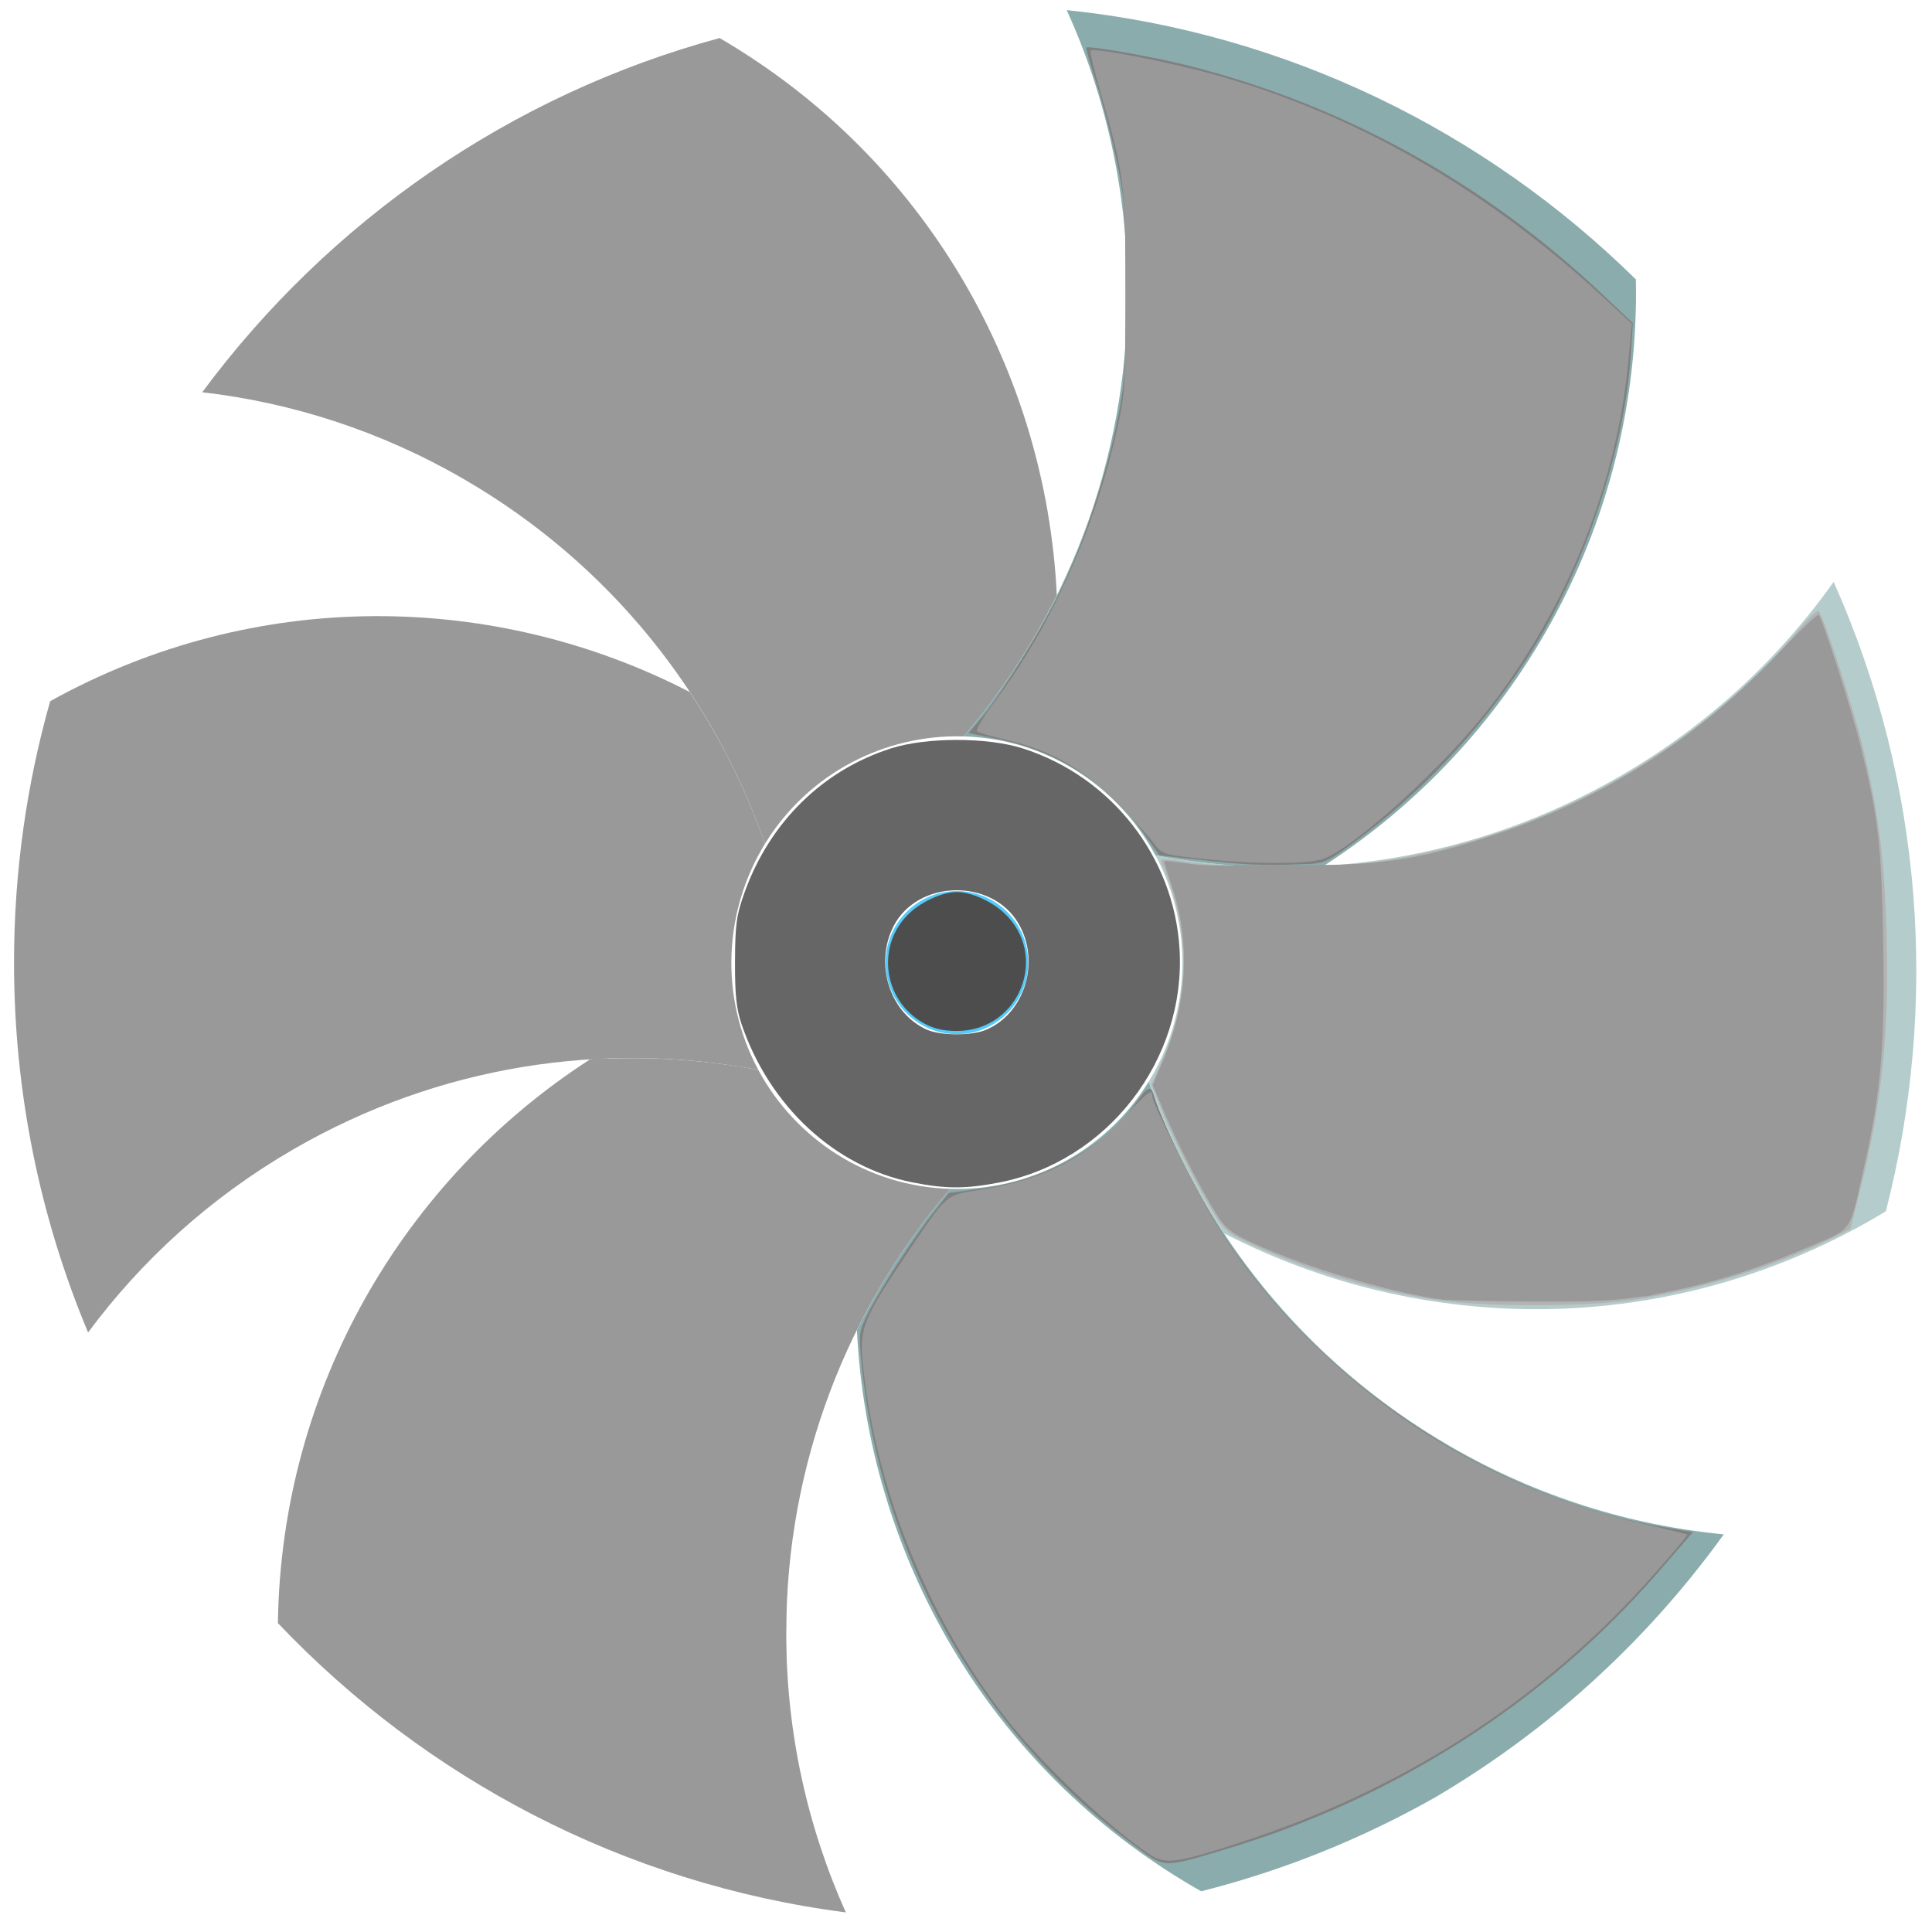
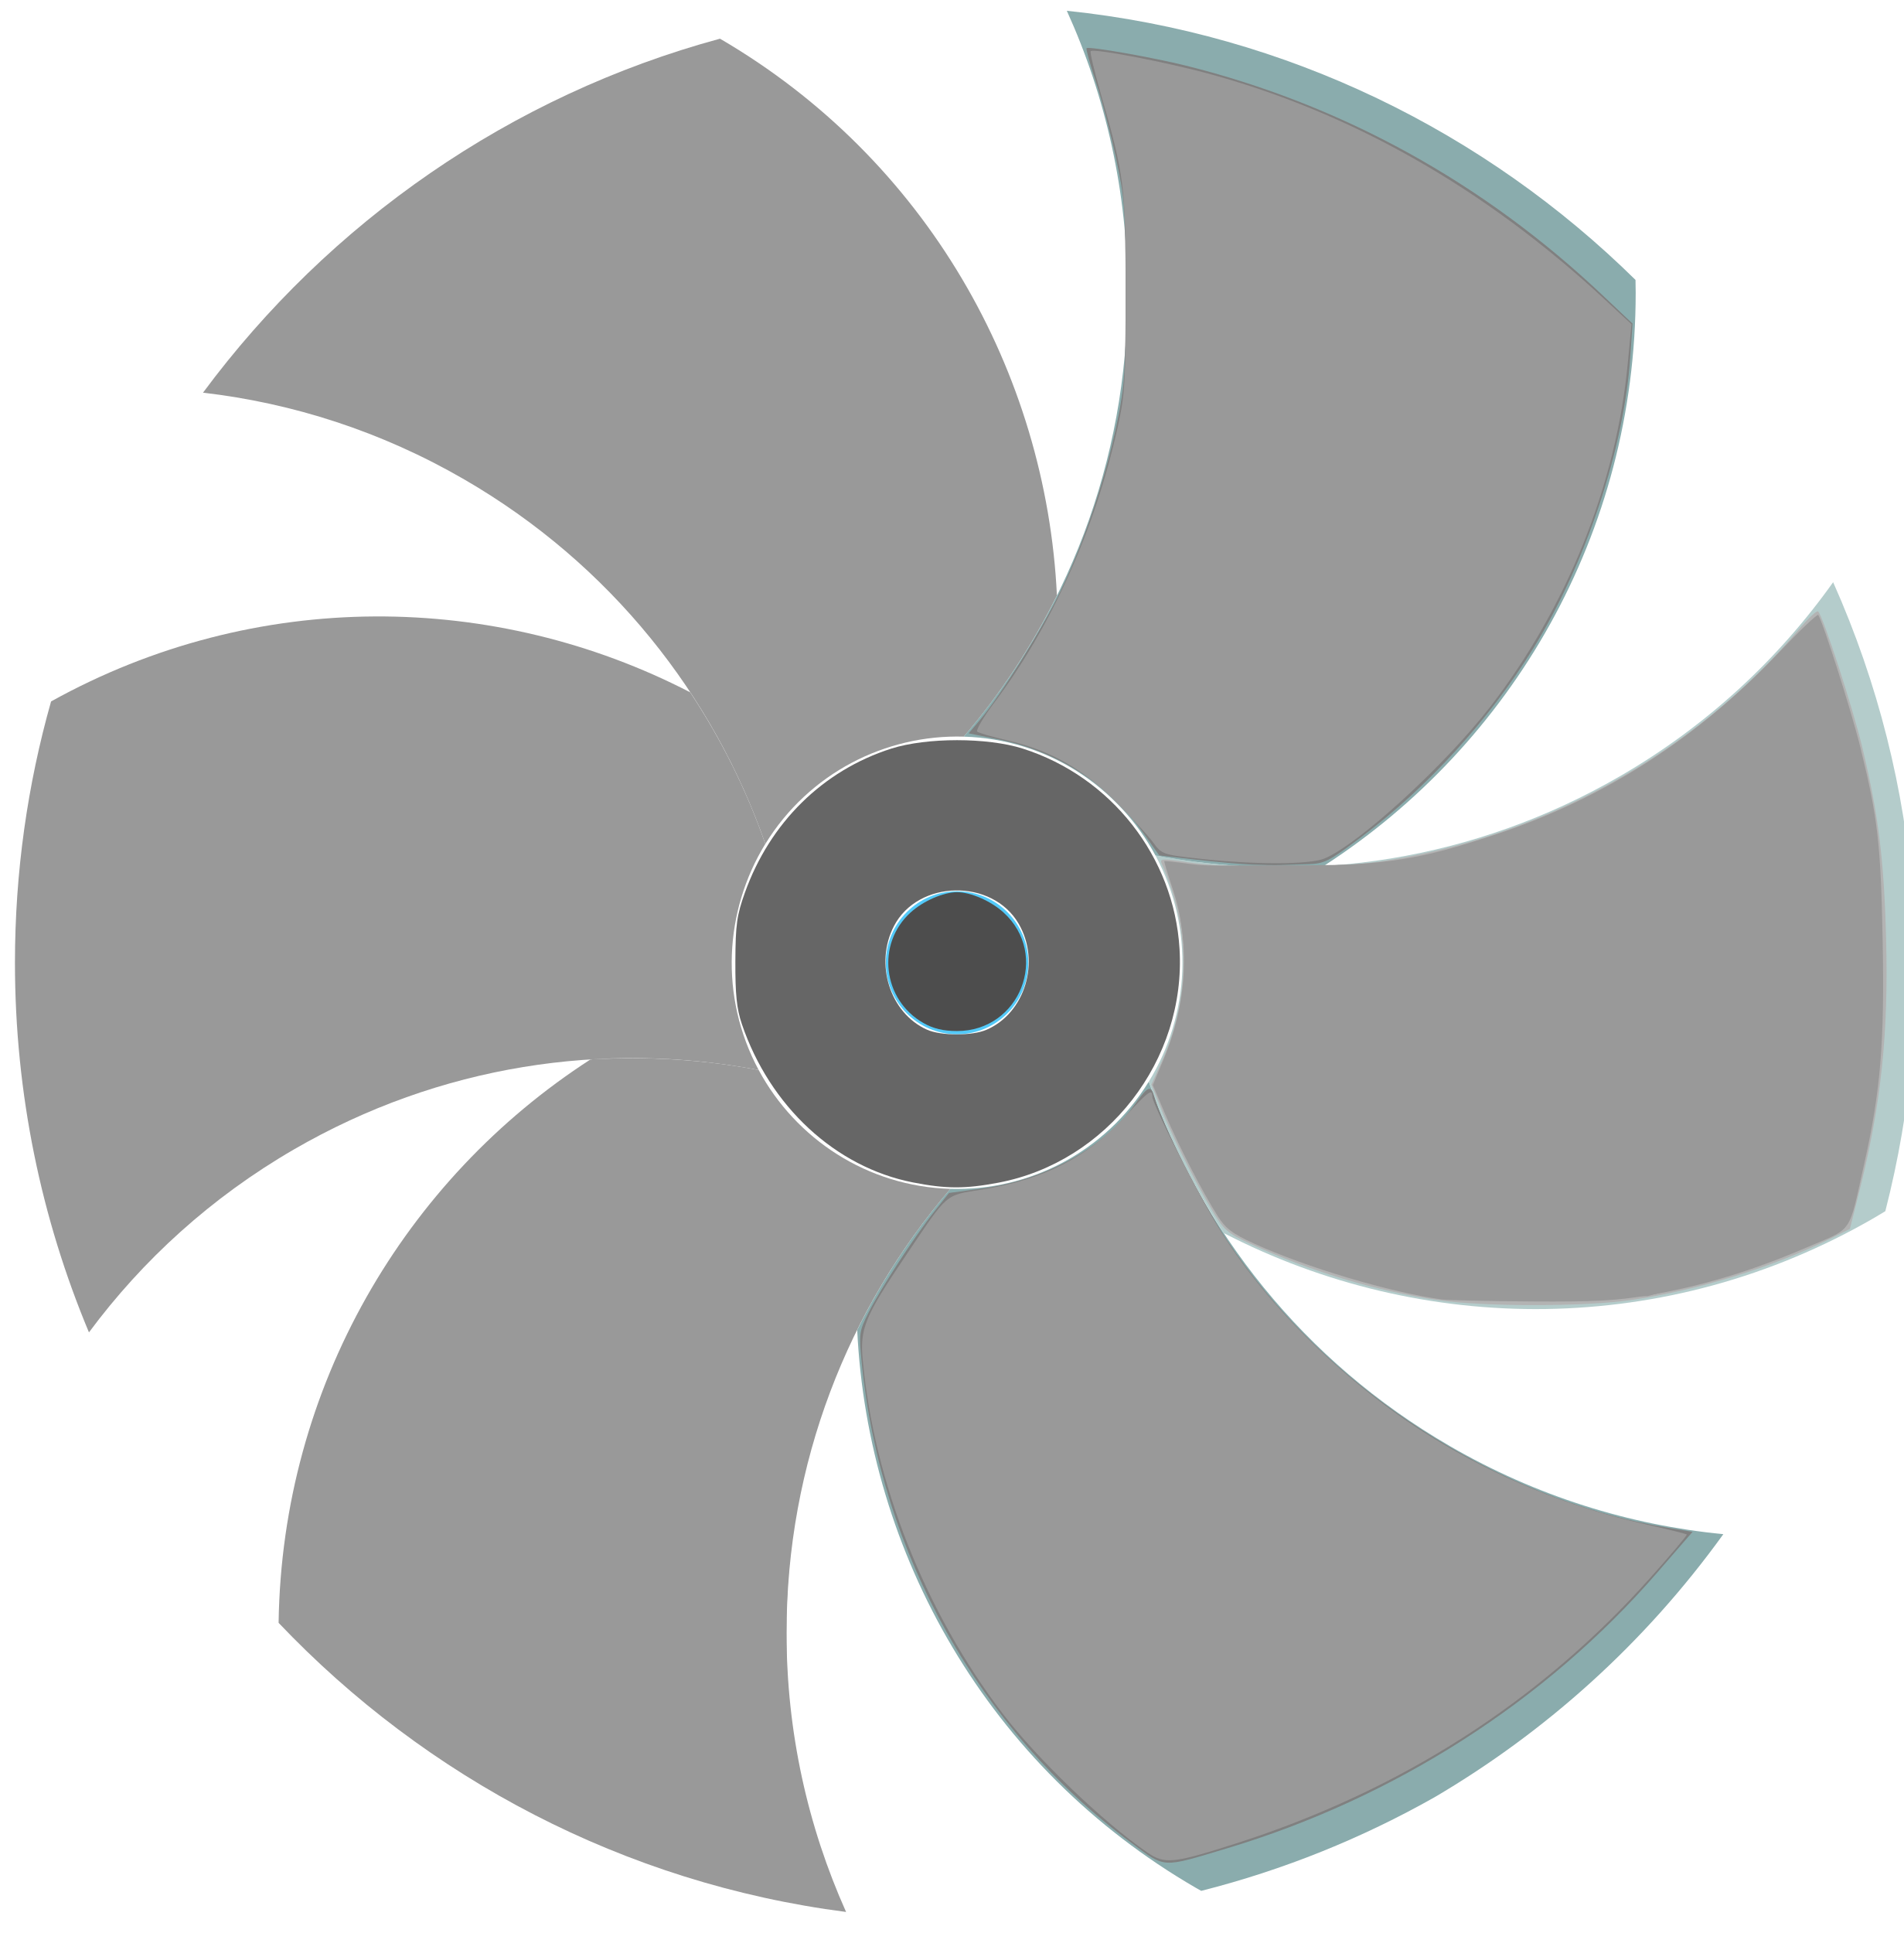
- <svg xmlns="http://www.w3.org/2000/svg" version="1.1" id="Layer_1" viewBox="0 0 130 130" xml:space="preserve" width="130" height="130">
+ <svg xmlns="http://www.w3.org/2000/svg" version="1.1" id="Layer_1" viewBox="0 0 120.165 122.009" xml:space="preserve" width="120.165" height="122.009">
  <defs id="defs10776" />
-   <ellipse style="fill:#53caf9;stroke-width:0.39" cx="64.388" cy="64.773" id="circle10745" rx="4.797" ry="4.815" />
-   <path style="fill:#999999;stroke-width:0.39" d="m 51.476,56.771 c 2.935,-4.776 8.105,-7.373 13.36,-7.221 2.466,-2.878 4.575,-6.071 6.275,-9.503 C 70.388,25.025 62.331,10.671 48.421,2.56 34.309,6.385 22.106,14.926 13.608,26.393 c 6.025,0.696 12.012,2.606 17.599,5.844 9.852,5.708 16.782,14.543 20.269,24.535 z" id="path10747" />
-   <path style="fill:#999999;stroke-width:0.39" d="M 19.722,77.346 C 29.574,71.637 40.662,70.03 51.027,71.994 48.373,67.055 48.717,61.263 51.476,56.77 50.225,53.188 48.525,49.759 46.413,46.565 33.297,39.789 17.187,39.52 3.376,47.181 1.792,52.775 0.944,58.676 0.944,64.773 c 0,8.817 1.775,17.225 4.983,24.886 3.606,-4.863 8.232,-9.089 13.795,-12.313 z" id="path10749" />
-   <path style="fill:#999999;stroke-width:0.39" d="M 63.937,79.997 C 58.349,79.833 53.523,76.638 51.026,71.994 47.31,71.29 43.501,71.053 39.689,71.291 c -12.458,8.047 -20.763,22.003 -20.99,37.924 9.912,10.431 23.267,17.538 38.214,19.466 -2.572,-5.737 -4.011,-12.098 -4.011,-18.798 3.68e-4,-11.417 4.158,-21.859 11.035,-29.886 z" id="path10751" />
-   <path style="fill:#8aacad;stroke-width:0.39" d="M 97.566,97.312 C 87.714,91.603 80.784,82.768 77.297,72.776 c -2.935,4.776 -8.105,7.373 -13.36,7.221 -2.466,2.878 -4.575,6.071 -6.275,9.503 0.725,15.061 8.82,29.452 22.797,37.552 0.123,0.071 0.246,0.139 0.369,0.208 5.565,-1.408 10.843,-3.548 15.727,-6.311 7.464,-4.39 14.124,-10.338 19.434,-17.704 -6.302,-0.611 -12.58,-2.548 -18.423,-5.934 z" id="path10753" />
-   <path style="fill:#b4cccb;stroke-width:0.39" d="m 126.896,81.501 c 3.533,-13.756 2.58,-28.681 -3.514,-42.347 -3.679,5.174 -8.49,9.662 -14.332,13.048 -9.852,5.709 -20.939,7.316 -31.304,5.351 2.654,4.939 2.309,10.732 -0.449,15.224 1.251,3.582 2.951,7.011 5.062,10.206 13.357,6.901 29.821,7.059 43.798,-1.04 0.249,-0.144 0.494,-0.293 0.739,-0.441 z" id="path10755" />
-   <path style="fill:#8aacad;stroke-width:0.39" d="m 89.083,58.255 c 12.632,-8.16 21.001,-22.393 21.001,-38.592 0,-0.288 -0.006,-0.576 -0.011,-0.863 C 99.971,8.851 86.618,2.218 71.778,0.681 74.403,6.466 75.87,12.892 75.87,19.663 c 0,11.418 -4.157,21.86 -11.035,29.887 5.588,0.164 10.414,3.359 12.911,8.003 3.716,0.704 7.525,0.941 11.337,0.703 z" id="path10757" />
-   <path style="fill:#999999;stroke-width:0.24" d="m 52.911,123.86 c -6.572,-2.158 -13.352,-5.802 -19.004,-10.213 -4.252,-3.319 -9.519,-8.888 -12.392,-13.103 l -1.311,-1.923 0.452,-1.586 c 0.728,-2.556 1.629,-4.795 3.114,-7.741 3.268,-6.481 7.748,-11.81 13.621,-16.199 l 2.492,-1.863 3.705,0.137 c 2.038,0.075 4.518,0.262 5.511,0.415 1.76,0.271 1.822,0.304 2.453,1.305 1.074,1.704 2.456,3.129 4.179,4.311 1.69,1.159 5.126,2.525 6.384,2.537 1.327,0.013 1.488,0.338 0.642,1.305 -2.16,2.47 -4.991,7.349 -6.626,11.423 -2.228,5.55 -3.24,10.937 -3.239,17.241 2.48e-4,4.496 0.39,7.636 1.461,11.76 0.391,1.506 0.684,2.766 0.65,2.8 -0.034,0.034 -0.975,-0.239 -2.093,-0.606 z" id="path11341" />
-   <path style="fill:#999999;stroke-width:0.24" d="M 51.331,56.032 C 51.246,55.784 50.753,54.593 50.235,53.385 46.559,44.806 39.802,37.195 31.519,32.302 29.242,30.957 25.416,29.159 23.628,28.592 c -0.526,-0.166 -1.053,-0.392 -1.171,-0.502 -0.59,-0.546 6.414,-8.128 10.719,-11.603 5.009,-4.044 11.886,-8.003 17.298,-9.959 2.019,-0.73 2.282,-0.773 2.856,-0.47 1.174,0.62 6.545,6.056 8.321,8.422 5.209,6.94 8.303,14.817 9.17,23.345 l 0.22,2.16 -1.093,1.92 c -1.38,2.424 -2.705,4.417 -4.106,6.178 -1.049,1.318 -1.146,1.379 -2.195,1.38 -1.64,0.002 -4.567,0.833 -6.476,1.84 -1.817,0.959 -3.927,2.747 -5.014,4.25 -0.582,0.805 -0.693,0.87 -0.827,0.48 z" id="path11343" />
-   <path style="fill:#b3b3b3;stroke-width:0.24" d="m 96.772,87.486 c -4.162,-0.61 -8.716,-1.977 -12.626,-3.791 -1.621,-0.752 -1.791,-0.906 -2.707,-2.461 -1.189,-2.017 -2.676,-5.013 -3.416,-6.882 l -0.548,-1.385 0.734,-1.649 c 1.897,-4.258 1.881,-8.913 -0.045,-13.23 -0.148,-0.333 0.044,-0.341 1.814,-0.073 2.844,0.43 9.756,0.403 12.826,-0.049 10.986,-1.619 21.211,-7.285 28.315,-15.689 0.608,-0.719 1.172,-1.24 1.254,-1.157 0.337,0.339 2.338,6.502 2.98,9.183 1.079,4.503 1.455,7.526 1.595,12.837 0.17,6.428 -0.333,11.165 -1.807,17.036 l -0.633,2.519 -1.315,0.654 c -3.836,1.909 -8.914,3.473 -13.418,4.132 -3.097,0.453 -9.924,0.456 -13.004,0.004 z" id="path11345" />
-   <path style="fill:#999999;stroke-width:0.24" d="M 12.087,79.995 C 9.305,68.749 9.668,56.84 13.127,45.874 c 0.559,-1.772 0.984,-2.721 1.292,-2.887 0.826,-0.444 6.009,-1.207 9.197,-1.355 6.773,-0.314 13.835,1.042 20.332,3.904 l 2.391,1.053 1.309,2.217 c 1.237,2.095 3.586,7.177 3.59,7.768 9.96e-4,0.15 -0.323,0.969 -0.719,1.821 -0.852,1.828 -1.42,4.319 -1.426,6.255 -0.005,1.692 0.569,4.591 1.202,6.074 0.257,0.602 0.467,1.119 0.467,1.149 0,0.03 -0.78,-0.081 -1.733,-0.246 -0.953,-0.166 -3.096,-0.369 -4.763,-0.453 -10.419,-0.52 -21.541,3.093 -30.015,9.752 -0.819,0.643 -1.524,1.17 -1.566,1.17 -0.042,0 -0.311,-0.945 -0.597,-2.1 z" id="path11347" />
-   <path style="fill:#808080;stroke-width:0.24" d="M 84.228,58.168 C 83.505,58.138 81.808,57.987 80.458,57.832 L 78.003,57.549 76.947,56.063 c -2.337,-3.288 -5.761,-5.512 -9.719,-6.316 l -2.06,-0.418 0.704,-0.833 c 1.485,-1.757 4.279,-6.227 5.545,-8.871 1.583,-3.307 2.986,-7.517 3.758,-11.277 0.509,-2.478 0.566,-3.37 0.561,-8.758 -0.006,-5.595 -0.049,-6.201 -0.648,-8.998 C 74.734,8.942 74.122,6.625 73.728,5.443 73.334,4.261 73.055,3.251 73.107,3.198 73.247,3.058 77.574,3.819 79.805,4.376 90.323,7.001 99.84,12.246 107.867,19.843 l 2.005,1.897 -0.143,2.164 c -0.413,6.23 -2.978,13.948 -6.557,19.733 -2.948,4.764 -7.055,9.274 -11.483,12.61 -2.288,1.724 -2.548,1.857 -3.705,1.891 -0.685,0.021 -1.514,0.048 -1.842,0.06 -0.329,0.012 -1.189,-0.002 -1.912,-0.031 z" id="path11349" />
-   <path style="fill:#808080;stroke-width:0.24" d="m 76.1,124.01 c -10.215,-7.598 -16.86,-19.439 -18.135,-32.316 -0.193,-1.948 -0.172,-2.099 0.456,-3.359 0.783,-1.572 3.118,-5.156 4.462,-6.851 l 0.962,-1.212 2.193,-0.293 c 4.308,-0.576 8.217,-2.732 10.345,-5.705 0.857,-1.198 1.055,-1.278 1.277,-0.515 0.557,1.915 3.193,7.136 4.878,9.66 6.67,9.995 18.073,17.439 29.704,19.394 l 1.672,0.281 -2.392,2.759 c -7.494,8.644 -17.684,15.17 -28.966,18.55 -4.45,1.333 -4.108,1.354 -6.454,-0.391 z" id="path11351" />
-   <path style="fill:#666666;stroke-width:0.24" d="M 61.398,79.56 C 56.187,78.53 51.774,74.44 49.893,68.899 49.55,67.887 49.448,66.907 49.457,64.699 c 0.01,-2.486 0.097,-3.12 0.64,-4.639 1.689,-4.725 5.263,-8.241 9.866,-9.705 2.374,-0.755 6.471,-0.755 8.845,0 5.955,1.894 10.183,7.288 10.559,13.47 0.455,7.489 -4.866,14.364 -12.194,15.755 -2.242,0.426 -3.544,0.421 -5.776,-0.02 z m 4.968,-10.273 c 2.599,-1.12 3.653,-4.589 2.168,-7.141 -1.779,-3.058 -6.774,-2.967 -8.396,0.153 -1.324,2.548 -0.273,5.859 2.216,6.978 0.94,0.422 3.042,0.427 4.012,0.01 z" id="path11574" />
-   <path style="fill:#4d4d4d;stroke-width:0.24" d="m 62.122,68.831 c -2.753,-1.565 -3.19,-5.334 -0.863,-7.445 0.856,-0.776 2.202,-1.363 3.127,-1.363 0.925,0 2.271,0.587 3.127,1.363 3.13,2.838 1.115,7.985 -3.127,7.985 -0.923,0 -1.598,-0.161 -2.264,-0.54 z" id="path11576" />
-   <path style="fill:#999999;stroke-width:0.24" d="m 80.667,57.763 c -2.436,-0.271 -2.497,-0.293 -3.091,-1.109 -0.333,-0.458 -1.474,-1.697 -2.535,-2.754 -2.217,-2.209 -4.408,-3.441 -7.308,-4.111 -0.986,-0.228 -1.88,-0.487 -1.986,-0.576 -0.106,-0.089 0.39,-0.94 1.103,-1.891 3.909,-5.216 6.801,-11.652 8.349,-18.584 0.492,-2.205 0.543,-3.042 0.543,-9.028 0,-7.232 -0.08,-7.88 -1.662,-13.394 -0.442,-1.541 -0.755,-2.852 -0.696,-2.914 0.203,-0.208 5.14,0.742 8.122,1.563 9.581,2.636 18.461,7.709 26.465,15.121 l 1.832,1.696 -0.246,2.605 c -0.77,8.159 -4.087,16.449 -9.261,23.146 -3.036,3.93 -8.846,9.249 -11.164,10.221 -0.991,0.416 -4.774,0.419 -8.465,0.008 z" id="path13933" />
-   <path style="fill:#808080;stroke-width:0.24" d="m 77.176,124.661 c -1.796,-1.231 -4.54,-3.636 -6.611,-5.794 -5.385,-5.61 -9.222,-12.505 -11.198,-20.121 -0.812,-3.131 -1.531,-8.021 -1.334,-9.073 0.218,-1.165 2.659,-5.092 5.502,-8.852 0.222,-0.293 0.862,-0.509 1.965,-0.661 4.569,-0.632 8.557,-2.686 10.703,-5.511 0.916,-1.206 1.332,-1.471 1.332,-0.85 0,0.835 4.39,9.028 5.989,11.176 6.412,8.614 16.589,15.307 26.522,17.442 1.512,0.325 2.936,0.663 3.164,0.752 0.34,0.132 -0.056,0.686 -2.168,3.041 -7.214,8.04 -16.468,14.066 -26.921,17.53 -5.123,1.698 -5.701,1.774 -6.945,0.922 z" id="path13935" />
-   <path style="fill:#999999;stroke-width:0.24" d="M 97.017,87.444 C 93.552,86.969 87.884,85.28 84.388,83.681 82.919,83.01 82.466,82.665 81.93,81.817 80.884,80.162 79.308,77.104 78.402,74.974 l -0.835,-1.963 0.697,-1.666 c 1.627,-3.887 1.849,-7.94 0.634,-11.564 -0.332,-0.99 -0.583,-1.821 -0.558,-1.847 0.025,-0.026 0.849,0.065 1.831,0.203 1.018,0.143 4.098,0.206 7.164,0.146 6.083,-0.117 8.227,-0.461 13.268,-2.125 7.28,-2.403 13.635,-6.479 19.111,-12.255 1.392,-1.468 2.589,-2.612 2.659,-2.541 0.257,0.258 2.246,6.489 2.836,8.883 1.183,4.801 1.38,6.504 1.507,13.026 0.133,6.83 -0.139,10.144 -1.235,15.006 -1.104,4.9 -0.682,4.295 -3.981,5.708 -3.6,1.542 -6.952,2.555 -10.462,3.161 -2.197,0.379 -3.721,0.462 -8.008,0.432 -2.912,-0.02 -5.618,-0.08 -6.012,-0.134 z" id="path13993" />
-   <path style="fill:#999999;stroke-width:0.24" d="m 77.176,124.659 c -2.97,-2.042 -7.407,-6.304 -9.714,-9.331 -5.218,-6.846 -8.645,-15.494 -9.424,-23.778 -0.203,-2.153 0.119,-2.937 2.894,-7.055 2.899,-4.301 2.598,-4.041 5.139,-4.453 4.173,-0.677 7.105,-2.176 9.646,-4.931 1.567,-1.699 1.818,-1.884 1.818,-1.337 0,0.531 3.222,6.869 4.638,9.123 3.219,5.123 8.494,10.274 14.089,13.756 4.497,2.799 9.246,4.742 14.469,5.92 1.494,0.337 2.752,0.649 2.796,0.693 0.044,0.044 -1.09,1.387 -2.521,2.985 -7.43,8.297 -16.776,14.278 -27.854,17.823 -4.231,1.354 -4.781,1.408 -5.976,0.586 z" id="path13995" />
-   <path style="fill:#999999;stroke-width:0.24" d="M 94.149,86.79 C 89.721,85.73 84.571,83.874 82.98,82.766 82.208,82.228 80.114,78.583 78.71,75.336 l -1.003,-2.321 0.639,-1.601 c 0.951,-2.386 1.332,-4.305 1.336,-6.736 0.003,-1.909 -0.463,-4.603 -1.054,-6.097 -0.125,-0.315 0.758,-0.36 7.091,-0.363 8.254,-0.003 9.307,-0.141 14.714,-1.927 7.327,-2.42 13.201,-6.121 18.816,-11.855 1.315,-1.343 2.569,-2.541 2.788,-2.663 0.344,-0.192 0.543,0.235 1.487,3.194 1.228,3.85 2.135,7.355 2.589,10.015 0.438,2.563 0.425,17.226 -0.018,19.676 -0.703,3.891 -1.506,7.107 -1.919,7.678 -0.592,0.82 -5.81,2.917 -10.009,4.021 l -3.285,0.864 -7.172,0.071 c -6.861,0.068 -7.275,0.046 -9.562,-0.501 z" id="path13997" />
-   <path style="fill:#666666;fill-opacity:0;stroke-width:0.615" d="M 17.232,26.779 13.871,26.066 18.955,20.771 C 26.42,12.995 36.063,6.772 44.984,3.972 c 3.282,-1.03 3.587,-1.034 5.071,-0.061 1.697,1.112 2.085,2.236 0.772,2.236 -1.517,0 -11.625,5.519 -15.865,8.661 -2.328,1.726 -6.264,5.324 -8.746,7.995 -2.482,2.672 -4.763,4.819 -5.069,4.773 -0.306,-0.047 -2.068,-0.406 -3.916,-0.798 z" id="path1" />
+   <ellipse style="fill:#53caf9;stroke-width:0.365" cx="60.422" cy="60.768" id="circle10745" rx="4.497" ry="4.514" />
+   <path style="fill:#999999;stroke-width:0.365" d="m 48.318,53.266 c 2.752,-4.477 7.598,-6.912 12.525,-6.77 2.312,-2.698 4.289,-5.691 5.883,-8.909 C 66.048,23.504 58.494,10.046 45.454,2.442 32.223,6.028 20.783,14.036 12.816,24.786 c 5.648,0.652 11.261,2.443 16.499,5.478 9.236,5.352 15.733,13.634 19.003,23.002 z" id="path10747" />
+   <path style="fill:#999999;stroke-width:0.365" d="M 18.549,72.555 C 27.785,67.202 38.18,65.696 47.896,67.537 45.409,62.907 45.731,57.477 48.317,53.265 47.145,49.906 45.551,46.692 43.572,43.697 31.275,37.344 16.172,37.092 3.224,44.274 1.739,49.519 0.944,55.052 0.944,60.768 c 0,8.266 1.664,16.149 4.672,23.331 3.381,-4.559 7.717,-8.521 12.933,-11.544 z" id="path10749" />
+   <path style="fill:#999999;stroke-width:0.365" d="M 60,75.04 C 54.761,74.886 50.237,71.891 47.896,67.537 44.412,66.877 40.841,66.655 37.267,66.878 25.588,74.423 17.802,87.506 17.589,102.432 c 9.293,9.779 21.812,16.442 35.826,18.249 -2.411,-5.379 -3.76,-11.342 -3.76,-17.623 3.44e-4,-10.703 3.898,-20.493 10.346,-28.018 z" id="path10751" />
+   <path style="fill:#8aacad;stroke-width:0.365" d="M 91.527,91.272 C 82.291,85.92 75.794,77.638 72.525,68.27 c -2.752,4.477 -7.598,6.912 -12.525,6.77 -2.312,2.698 -4.289,5.691 -5.883,8.909 0.679,14.12 8.269,27.611 21.372,35.205 0.115,0.067 0.231,0.13 0.346,0.195 5.217,-1.32 10.165,-3.327 14.744,-5.916 6.997,-4.116 13.241,-9.692 18.219,-16.597 -5.909,-0.573 -11.794,-2.389 -17.272,-5.563 z" id="path10753" />
+   <path style="fill:#b4cccb;stroke-width:0.365" d="m 119.024,76.449 c 3.312,-12.896 2.419,-26.888 -3.294,-39.701 -3.449,4.85 -7.959,9.058 -13.436,12.232 -9.236,5.352 -19.63,6.859 -29.347,5.017 2.488,4.63 2.165,10.061 -0.421,14.273 1.173,3.358 2.766,6.573 4.746,9.568 12.522,6.469 27.957,6.618 41.061,-0.975 0.233,-0.135 0.463,-0.274 0.692,-0.414 z" id="path10755" />
+   <path style="fill:#8aacad;stroke-width:0.365" d="m 83.575,54.657 c 11.843,-7.65 19.689,-20.993 19.689,-36.18 0,-0.27 -0.006,-0.54 -0.011,-0.809 C 93.782,8.341 81.263,2.122 67.351,0.681 69.812,6.104 71.187,12.128 71.187,18.477 c 0,10.704 -3.898,20.493 -10.345,28.019 5.239,0.153 9.763,3.149 12.104,7.502 3.484,0.66 7.055,0.882 10.628,0.659 z" id="path10757" />
+   <path style="fill:#999999;stroke-width:0.225" d="m 49.663,116.161 c -6.161,-2.023 -12.517,-5.439 -17.816,-9.575 -3.986,-3.111 -8.925,-8.333 -11.618,-12.284 l -1.229,-1.803 0.424,-1.487 c 0.683,-2.396 1.527,-4.495 2.92,-7.257 3.064,-6.076 7.264,-11.072 12.77,-15.187 l 2.336,-1.746 3.474,0.128 c 1.911,0.071 4.236,0.246 5.167,0.389 1.65,0.254 1.708,0.285 2.299,1.223 1.007,1.597 2.302,2.934 3.918,4.042 1.584,1.087 4.806,2.367 5.985,2.378 1.244,0.012 1.395,0.317 0.602,1.223 -2.025,2.315 -4.679,6.89 -6.211,10.709 -2.088,5.203 -3.037,10.253 -3.037,16.164 2.33e-4,4.215 0.366,7.158 1.37,11.025 0.367,1.412 0.641,2.593 0.609,2.625 -0.032,0.032 -0.914,-0.224 -1.962,-0.568 z" id="path11341" />
+   <path style="fill:#999999;stroke-width:0.225" d="m 48.182,52.572 c -0.08,-0.232 -0.542,-1.349 -1.027,-2.482 -3.447,-8.042 -9.781,-15.178 -17.546,-19.765 -2.134,-1.261 -5.721,-2.947 -7.398,-3.478 -0.493,-0.156 -0.987,-0.368 -1.098,-0.47 -0.553,-0.512 6.013,-7.62 10.049,-10.878 4.696,-3.791 11.143,-7.503 16.217,-9.337 1.893,-0.684 2.139,-0.725 2.678,-0.441 1.101,0.581 6.136,5.677 7.801,7.895 4.883,6.506 7.784,13.891 8.597,21.886 l 0.206,2.025 -1.025,1.8 c -1.294,2.272 -2.536,4.141 -3.849,5.792 -0.983,1.235 -1.074,1.293 -2.057,1.293 -1.537,0.002 -4.282,0.781 -6.071,1.725 -1.704,0.899 -3.682,2.576 -4.7,3.984 -0.546,0.755 -0.65,0.815 -0.775,0.45 z" id="path11343" />
+   <path style="fill:#b3b3b3;stroke-width:0.225" d="m 90.783,82.061 c -3.902,-0.572 -8.171,-1.854 -11.837,-3.554 -1.52,-0.705 -1.679,-0.849 -2.538,-2.307 -1.115,-1.891 -2.509,-4.7 -3.202,-6.452 l -0.514,-1.298 0.689,-1.546 c 1.778,-3.992 1.763,-8.355 -0.043,-12.403 -0.139,-0.312 0.041,-0.319 1.7,-0.068 2.666,0.403 9.146,0.378 12.024,-0.046 10.299,-1.518 19.886,-6.83 26.545,-14.709 0.57,-0.674 1.099,-1.162 1.176,-1.085 0.316,0.318 2.192,6.096 2.794,8.609 1.012,4.222 1.364,7.056 1.496,12.035 0.159,6.026 -0.312,10.468 -1.694,15.971 l -0.593,2.362 -1.233,0.613 c -3.596,1.79 -8.357,3.256 -12.579,3.874 -2.903,0.425 -9.304,0.427 -12.191,0.004 z" id="path11345" />
+   <path style="fill:#999999;stroke-width:0.225" d="M 11.391,75.038 C 8.782,64.495 9.122,53.33 12.366,43.049 c 0.524,-1.661 0.922,-2.551 1.211,-2.706 0.774,-0.416 5.634,-1.132 8.622,-1.271 6.35,-0.294 12.97,0.977 19.061,3.66 l 2.241,0.987 1.227,2.078 c 1.16,1.964 3.361,6.729 3.366,7.283 9.35e-4,0.141 -0.302,0.909 -0.675,1.707 -0.799,1.714 -1.331,4.049 -1.337,5.864 -0.005,1.586 0.533,4.304 1.127,5.694 0.241,0.564 0.438,1.049 0.438,1.077 0,0.028 -0.731,-0.076 -1.625,-0.231 -0.894,-0.155 -2.903,-0.346 -4.465,-0.424 -9.768,-0.488 -20.194,2.9 -28.139,9.142 -0.768,0.603 -1.428,1.097 -1.468,1.097 -0.04,0 -0.292,-0.886 -0.559,-1.969 z" id="path11347" />
+   <path style="fill:#808080;stroke-width:0.225" d="m 79.023,54.575 c -0.678,-0.028 -2.268,-0.169 -3.534,-0.315 L 73.187,53.995 72.196,52.601 c -2.191,-3.082 -5.401,-5.168 -9.112,-5.921 l -1.931,-0.392 0.66,-0.781 c 1.392,-1.647 4.012,-5.838 5.199,-8.317 1.484,-3.1 2.8,-7.047 3.523,-10.573 0.477,-2.323 0.53,-3.16 0.526,-8.211 -0.006,-5.245 -0.046,-5.813 -0.608,-8.436 C 70.122,8.426 69.548,6.254 69.179,5.146 68.81,4.037 68.548,3.09 68.597,3.041 68.728,2.91 72.784,3.623 74.876,4.145 84.737,6.606 93.659,11.523 101.184,18.645 l 1.879,1.779 -0.134,2.029 c -0.387,5.841 -2.791,13.077 -6.148,18.5 -2.764,4.466 -6.614,8.694 -10.765,11.822 -2.145,1.616 -2.389,1.741 -3.474,1.773 -0.642,0.019 -1.419,0.045 -1.727,0.056 -0.308,0.012 -1.115,-0.002 -1.793,-0.029 z" id="path11349" />
+   <path style="fill:#808080;stroke-width:0.225" d="M 71.403,116.302 C 61.826,109.178 55.597,98.078 54.401,86.005 c -0.181,-1.826 -0.161,-1.968 0.427,-3.149 0.734,-1.474 2.923,-4.834 4.183,-6.423 l 0.902,-1.136 2.056,-0.275 c 4.039,-0.54 7.704,-2.561 9.699,-5.349 0.804,-1.123 0.989,-1.198 1.197,-0.483 0.522,1.795 2.993,6.69 4.573,9.056 6.254,9.37 16.943,16.35 27.847,18.182 l 1.567,0.263 -2.242,2.586 c -7.026,8.104 -16.578,14.221 -27.156,17.391 -4.172,1.25 -3.851,1.27 -6.051,-0.367 z" id="path11351" />
+   <path style="fill:#666666;stroke-width:0.225" d="m 57.62,74.63 c -4.886,-0.966 -9.023,-4.8 -10.786,-9.995 -0.322,-0.949 -0.417,-1.867 -0.409,-3.937 0.01,-2.33 0.091,-2.925 0.6,-4.349 1.583,-4.43 4.934,-7.726 9.25,-9.099 2.225,-0.708 6.067,-0.708 8.292,0 5.583,1.776 9.547,6.832 9.899,12.629 0.427,7.021 -4.562,13.467 -11.432,14.77 -2.102,0.399 -3.322,0.395 -5.415,-0.019 z m 4.658,-9.631 c 2.437,-1.05 3.424,-4.302 2.032,-6.695 -1.668,-2.867 -6.351,-2.781 -7.871,0.144 -1.242,2.389 -0.256,5.493 2.078,6.542 0.881,0.396 2.852,0.401 3.761,0.009 z" id="path11574" />
+   <path style="fill:#4d4d4d;stroke-width:0.225" d="m 58.299,64.572 c -2.581,-1.468 -2.991,-5.001 -0.809,-6.98 0.802,-0.727 2.064,-1.277 2.931,-1.277 0.867,0 2.129,0.55 2.931,1.277 2.934,2.661 1.045,7.486 -2.931,7.486 -0.865,0 -1.498,-0.151 -2.122,-0.506 z" id="path11576" />
+   <path style="fill:#999999;stroke-width:0.225" d="m 75.684,54.196 c -2.284,-0.254 -2.341,-0.275 -2.898,-1.04 -0.313,-0.429 -1.382,-1.591 -2.377,-2.582 -2.078,-2.071 -4.133,-3.226 -6.851,-3.854 -0.924,-0.213 -1.762,-0.456 -1.862,-0.54 -0.1,-0.083 0.366,-0.881 1.034,-1.773 3.665,-4.89 6.375,-10.924 7.827,-17.422 0.461,-2.067 0.509,-2.852 0.509,-8.464 0,-6.78 -0.075,-7.387 -1.558,-12.557 -0.414,-1.445 -0.708,-2.674 -0.652,-2.731 0.19,-0.195 4.819,0.696 7.614,1.465 8.982,2.471 17.307,7.228 24.811,14.176 l 1.717,1.59 -0.231,2.442 c -0.722,7.649 -3.832,15.421 -8.682,21.7 -2.846,3.684 -8.293,8.671 -10.466,9.582 -0.929,0.39 -4.476,0.393 -7.936,0.007 z" id="path13933" />
+   <path style="fill:#808080;stroke-width:0.225" d="m 72.411,116.913 c -1.684,-1.154 -4.256,-3.409 -6.198,-5.432 -5.048,-5.26 -8.645,-11.723 -10.498,-18.863 -0.762,-2.936 -1.436,-7.519 -1.251,-8.506 0.205,-1.092 2.493,-4.774 5.158,-8.299 0.208,-0.275 0.808,-0.477 1.842,-0.62 4.284,-0.593 8.022,-2.518 10.034,-5.167 0.859,-1.13 1.248,-1.379 1.248,-0.797 0,0.783 4.116,8.464 5.615,10.478 6.011,8.076 15.552,14.351 24.865,16.352 1.418,0.305 2.752,0.622 2.967,0.705 0.318,0.124 -0.052,0.643 -2.033,2.851 -6.763,7.537 -15.439,13.187 -25.239,16.434 -4.803,1.591 -5.345,1.663 -6.511,0.864 z" id="path13935" />
+   <path style="fill:#999999;stroke-width:0.225" d="m 91.013,82.021 c -3.248,-0.445 -8.563,-2.029 -11.84,-3.528 -1.376,-0.63 -1.802,-0.952 -2.304,-1.748 -0.98,-1.551 -2.458,-4.418 -3.307,-6.415 l -0.783,-1.84 0.654,-1.562 c 1.526,-3.645 1.734,-7.444 0.594,-10.842 -0.311,-0.928 -0.547,-1.707 -0.523,-1.732 0.024,-0.025 0.796,0.061 1.717,0.19 0.954,0.134 3.842,0.193 6.716,0.137 5.703,-0.11 7.713,-0.432 12.438,-1.992 6.825,-2.253 12.783,-6.074 17.916,-11.489 1.305,-1.377 2.427,-2.449 2.493,-2.382 0.241,0.241 2.106,6.083 2.659,8.328 1.109,4.501 1.294,6.098 1.413,12.212 0.125,6.403 -0.131,9.51 -1.157,14.068 -1.035,4.594 -0.639,4.026 -3.732,5.352 -3.375,1.446 -6.518,2.396 -9.808,2.964 -2.059,0.356 -3.489,0.433 -7.508,0.405 -2.73,-0.019 -5.267,-0.075 -5.637,-0.126 z" id="path13993" />
+   <path style="fill:#999999;stroke-width:0.225" d="m 72.411,116.911 c -2.785,-1.915 -6.944,-5.91 -9.107,-8.748 -4.892,-6.419 -8.105,-14.526 -8.835,-22.292 -0.19,-2.018 0.112,-2.754 2.713,-6.614 2.717,-4.033 2.435,-3.788 4.818,-4.175 3.912,-0.635 6.661,-2.04 9.043,-4.622 1.469,-1.593 1.704,-1.766 1.704,-1.253 0,0.498 3.021,6.44 4.348,8.553 3.017,4.802 7.963,9.632 13.208,12.896 4.216,2.624 8.668,4.446 13.564,5.55 1.401,0.316 2.58,0.608 2.622,0.649 0.042,0.041 -1.022,1.301 -2.363,2.798 -6.965,7.778 -15.728,13.385 -26.113,16.709 -3.967,1.27 -4.482,1.32 -5.603,0.549 z" id="path13995" />
+   <path style="fill:#999999;stroke-width:0.225" d="M 88.323,81.408 C 84.172,80.414 79.344,78.675 77.853,77.636 77.129,77.132 75.166,73.715 73.85,70.67 l -0.94,-2.176 0.599,-1.501 c 0.892,-2.237 1.249,-4.036 1.253,-6.315 0.003,-1.79 -0.434,-4.316 -0.988,-5.716 -0.117,-0.295 0.711,-0.338 6.648,-0.34 7.739,-0.003 8.725,-0.132 13.794,-1.806 6.869,-2.269 12.376,-5.738 17.64,-11.114 1.233,-1.259 2.409,-2.382 2.613,-2.497 0.322,-0.18 0.509,0.22 1.394,2.994 1.152,3.609 2.001,6.895 2.428,9.389 0.411,2.403 0.398,16.149 -0.017,18.446 -0.659,3.647 -1.412,6.662 -1.799,7.198 -0.555,0.769 -5.447,2.734 -9.384,3.769 l -3.08,0.81 -6.723,0.067 c -6.433,0.064 -6.82,0.043 -8.964,-0.47 z" id="path13997" />
+   <path style="fill:#666666;fill-opacity:0;stroke-width:0.576" d="m 16.214,25.148 -3.15,-0.668 4.766,-4.964 c 6.998,-7.289 16.038,-13.124 24.402,-15.749 3.077,-0.966 3.363,-0.969 4.754,-0.057 1.591,1.042 1.955,2.096 0.724,2.096 -1.422,0 -10.899,5.174 -14.873,8.12 -2.183,1.618 -5.872,4.991 -8.199,7.496 -2.327,2.505 -4.465,4.518 -4.752,4.474 -0.287,-0.044 -1.939,-0.38 -3.672,-0.748 z" id="path1" />
</svg>
